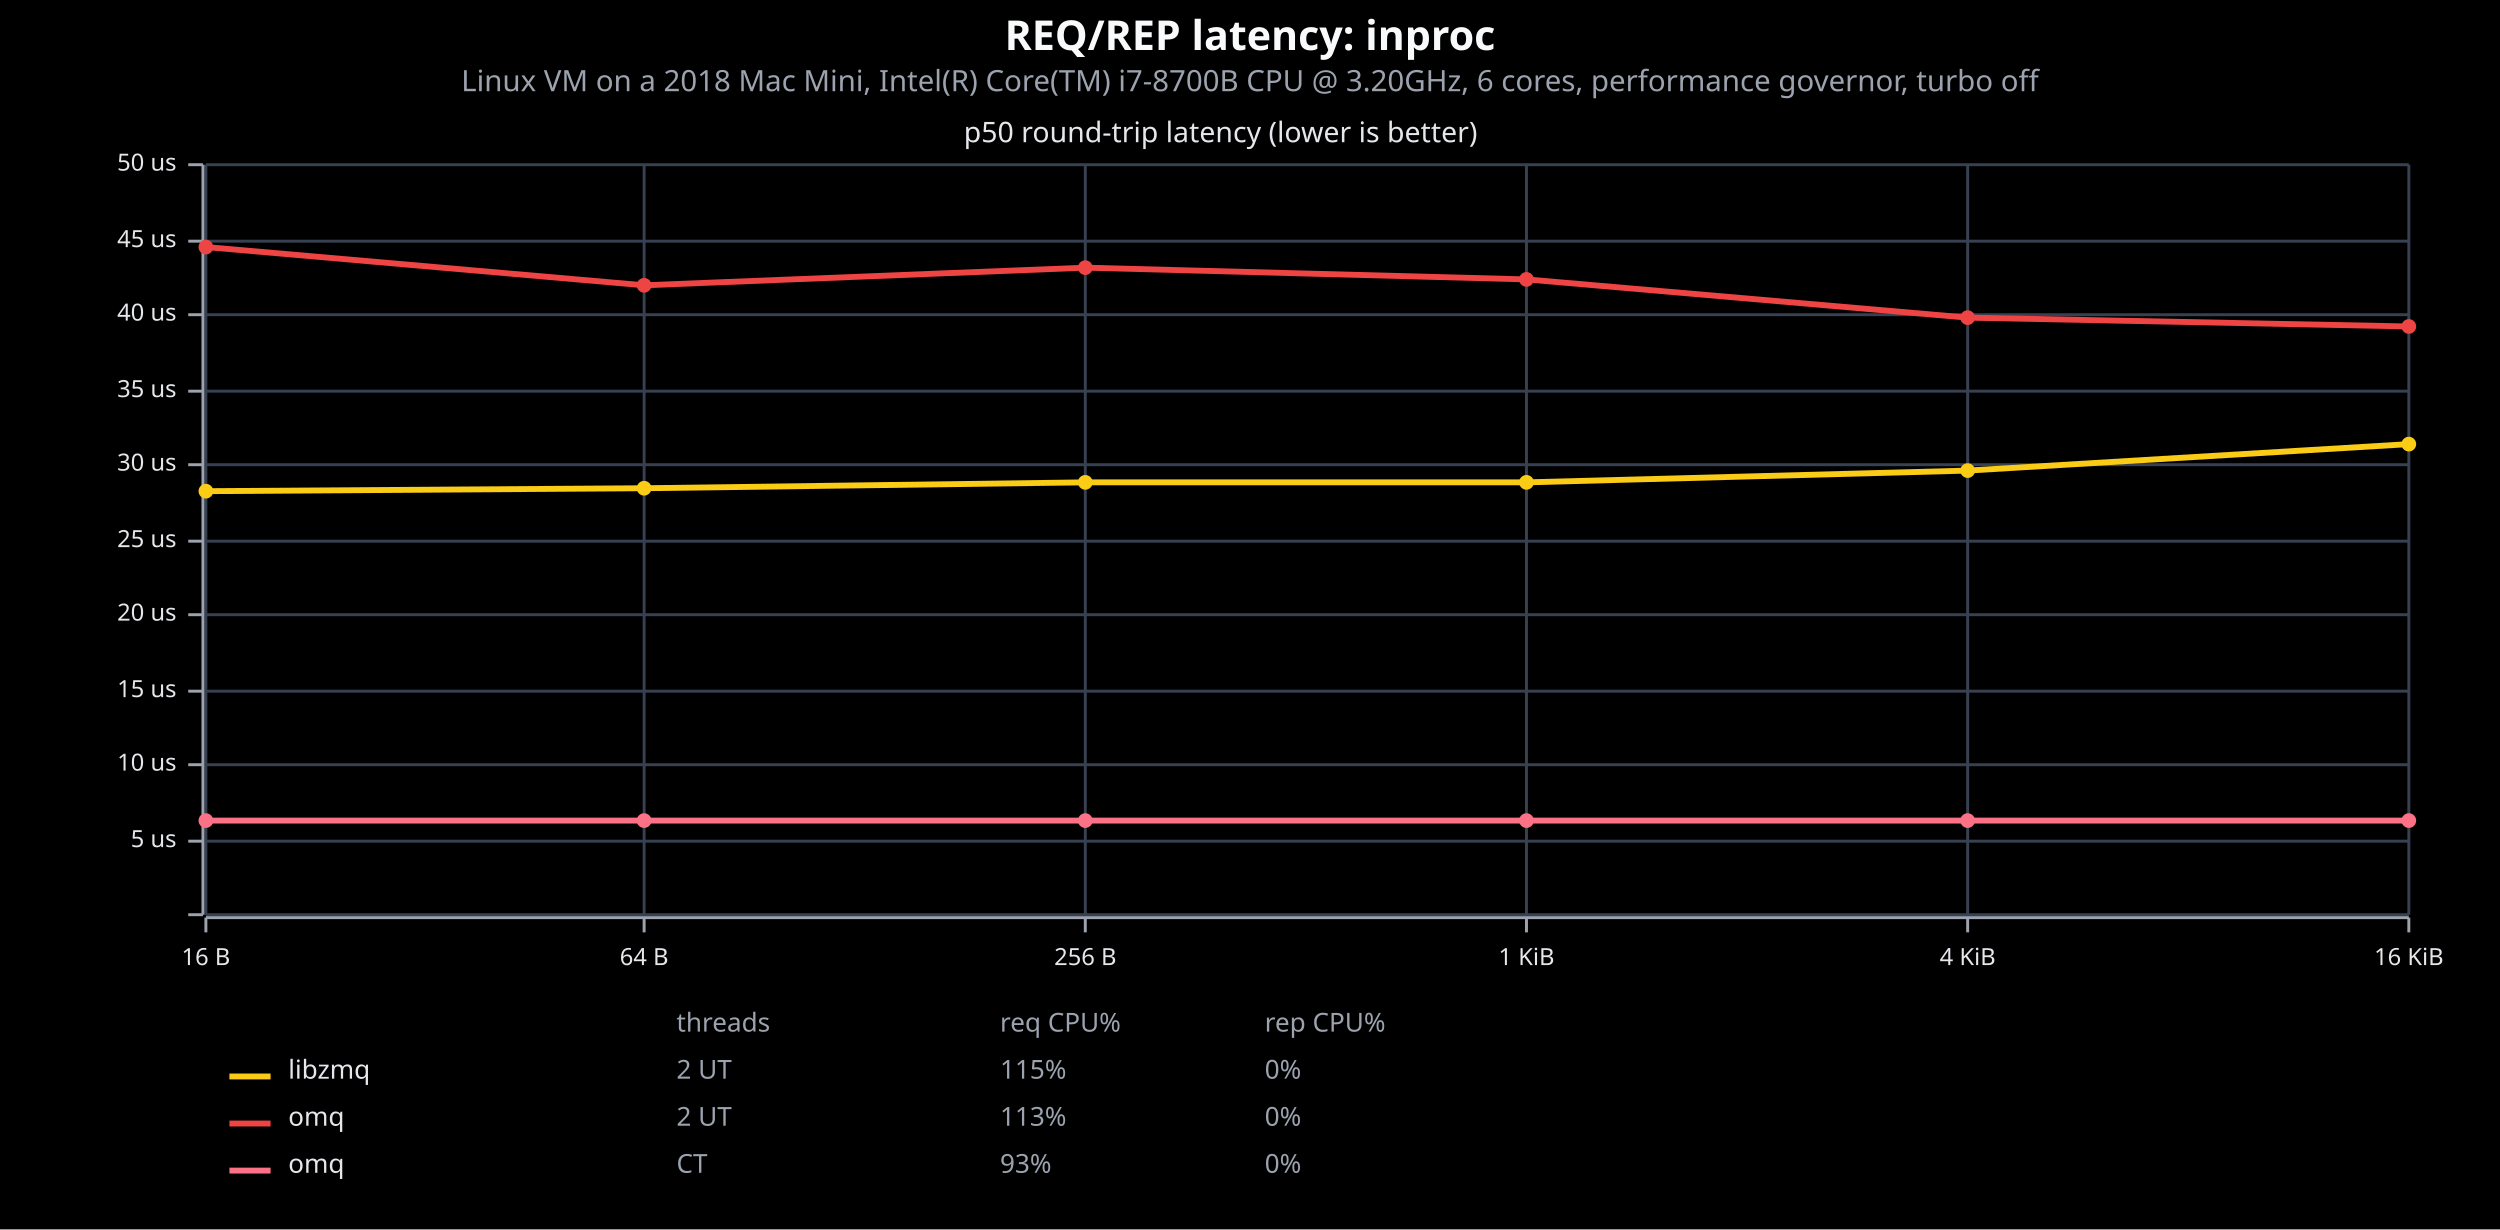
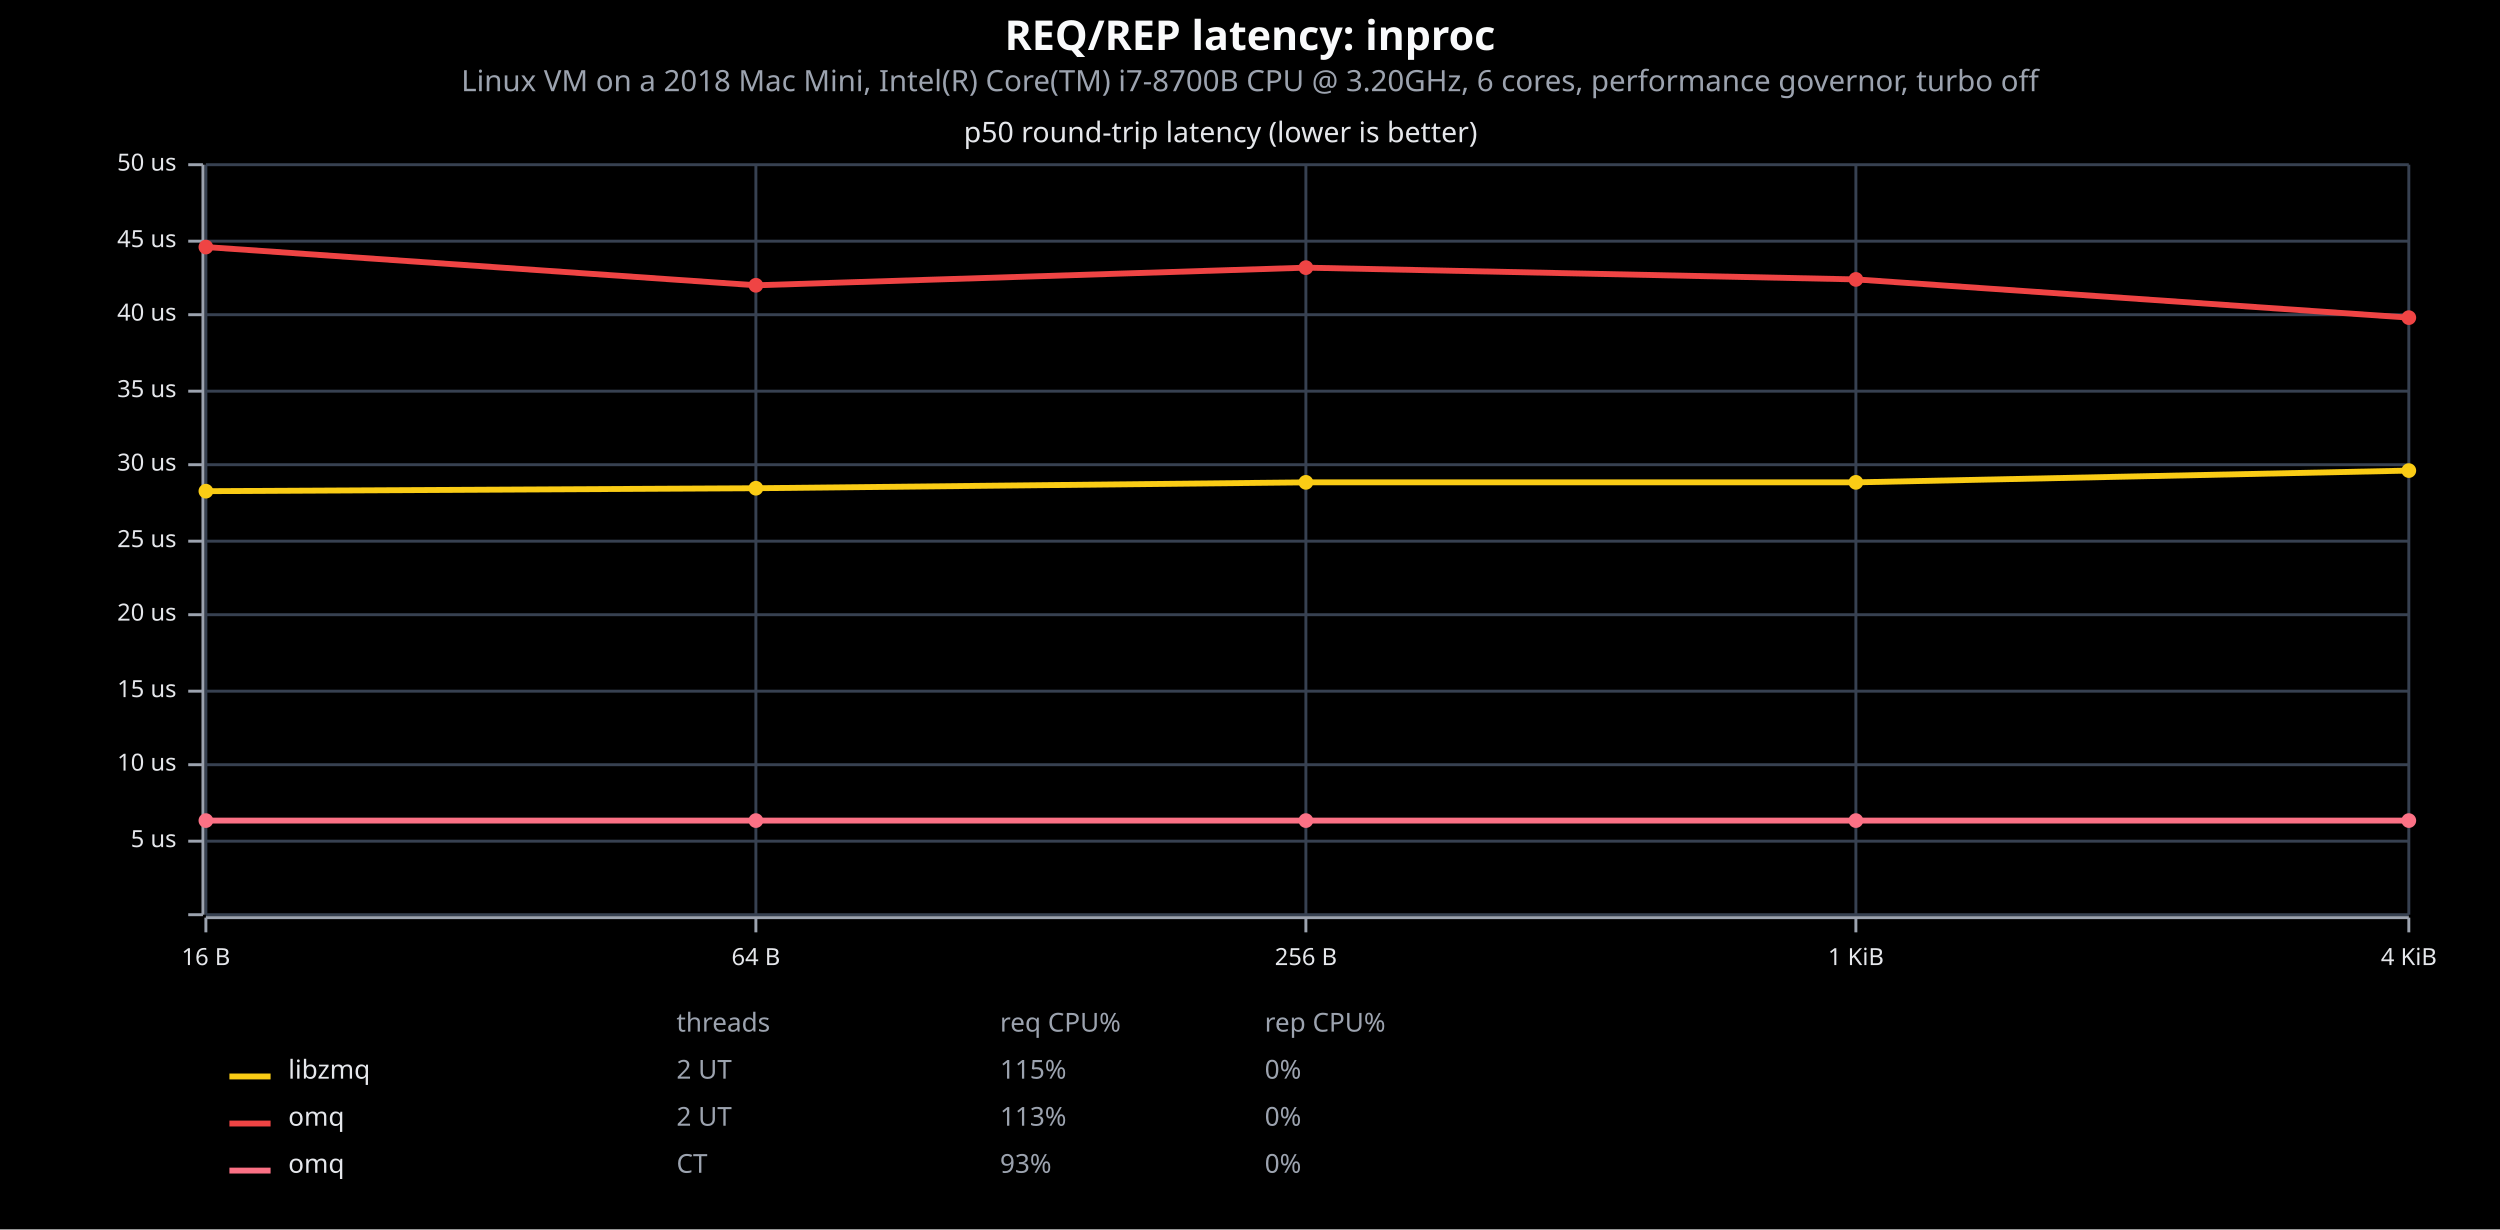
<svg xmlns="http://www.w3.org/2000/svg" viewBox="0 0 850 418" font-family="system-ui, -apple-system, sans-serif">
  <rect x="0" y="0" width="850" height="418" opacity="1" fill="#000000" stroke="none" />
  <text x="425" y="17" text-anchor="middle" font-family="sans-serif" font-size="14" font-weight="bold" fill="#F9FAFB">REQ/REP latency: inproc</text>
  <text x="425" y="31" text-anchor="middle" font-family="sans-serif" font-size="10" fill="#9CA3AF">Linux VM on a 2018 Mac Mini, Intel(R) Core(TM) i7-8700B CPU @ 3.20GHz, 6 cores, performance governor, turbo off</text>
  <text x="415" y="41" dy="0.76em" text-anchor="middle" font-family="sans-serif" font-size="9.677" opacity="1" fill="#E5E7EB">
p50 round-trip latency (lower is better)
</text>
  <line opacity="1" stroke="#374151" stroke-width="1" x1="70" y1="311" x2="70" y2="56" />
-   <line opacity="1" stroke="#374151" stroke-width="1" x1="219" y1="311" x2="219" y2="56" />
-   <line opacity="1" stroke="#374151" stroke-width="1" x1="369" y1="311" x2="369" y2="56" />
-   <line opacity="1" stroke="#374151" stroke-width="1" x1="519" y1="311" x2="519" y2="56" />
-   <line opacity="1" stroke="#374151" stroke-width="1" x1="669" y1="311" x2="669" y2="56" />
+   <line opacity="1" stroke="#374151" stroke-width="1" x1="257" y1="311" x2="257" y2="56" />
+   <line opacity="1" stroke="#374151" stroke-width="1" x1="444" y1="311" x2="444" y2="56" />
+   <line opacity="1" stroke="#374151" stroke-width="1" x1="631" y1="311" x2="631" y2="56" />
  <line opacity="1" stroke="#374151" stroke-width="1" x1="819" y1="311" x2="819" y2="56" />
  <line opacity="1" stroke="#374151" stroke-width="1" x1="70" y1="311" x2="819" y2="311" />
  <line opacity="1" stroke="#374151" stroke-width="1" x1="70" y1="286" x2="819" y2="286" />
  <line opacity="1" stroke="#374151" stroke-width="1" x1="70" y1="260" x2="819" y2="260" />
  <line opacity="1" stroke="#374151" stroke-width="1" x1="70" y1="235" x2="819" y2="235" />
  <line opacity="1" stroke="#374151" stroke-width="1" x1="70" y1="209" x2="819" y2="209" />
  <line opacity="1" stroke="#374151" stroke-width="1" x1="70" y1="184" x2="819" y2="184" />
  <line opacity="1" stroke="#374151" stroke-width="1" x1="70" y1="158" x2="819" y2="158" />
  <line opacity="1" stroke="#374151" stroke-width="1" x1="70" y1="133" x2="819" y2="133" />
  <line opacity="1" stroke="#374151" stroke-width="1" x1="70" y1="107" x2="819" y2="107" />
  <line opacity="1" stroke="#374151" stroke-width="1" x1="70" y1="82" x2="819" y2="82" />
  <line opacity="1" stroke="#374151" stroke-width="1" x1="70" y1="56" x2="819" y2="56" />
  <polyline fill="none" opacity="1" stroke="#9CA3AF" stroke-width="1" points="69,56 69,311 " />
  <text x="60" y="311" dy="0.5ex" text-anchor="end" font-family="sans-serif" font-size="8.065" opacity="1" fill="#E5E7EB">

</text>
  <polyline fill="none" opacity="1" stroke="#9CA3AF" stroke-width="1" points="64,311 69,311 " />
  <text x="60" y="286" dy="0.5ex" text-anchor="end" font-family="sans-serif" font-size="8.065" opacity="1" fill="#E5E7EB">
5 us
</text>
  <polyline fill="none" opacity="1" stroke="#9CA3AF" stroke-width="1" points="64,286 69,286 " />
  <text x="60" y="260" dy="0.5ex" text-anchor="end" font-family="sans-serif" font-size="8.065" opacity="1" fill="#E5E7EB">
10 us
</text>
  <polyline fill="none" opacity="1" stroke="#9CA3AF" stroke-width="1" points="64,260 69,260 " />
  <text x="60" y="235" dy="0.5ex" text-anchor="end" font-family="sans-serif" font-size="8.065" opacity="1" fill="#E5E7EB">
15 us
</text>
  <polyline fill="none" opacity="1" stroke="#9CA3AF" stroke-width="1" points="64,235 69,235 " />
  <text x="60" y="209" dy="0.5ex" text-anchor="end" font-family="sans-serif" font-size="8.065" opacity="1" fill="#E5E7EB">
20 us
</text>
  <polyline fill="none" opacity="1" stroke="#9CA3AF" stroke-width="1" points="64,209 69,209 " />
  <text x="60" y="184" dy="0.5ex" text-anchor="end" font-family="sans-serif" font-size="8.065" opacity="1" fill="#E5E7EB">
25 us
</text>
  <polyline fill="none" opacity="1" stroke="#9CA3AF" stroke-width="1" points="64,184 69,184 " />
  <text x="60" y="158" dy="0.5ex" text-anchor="end" font-family="sans-serif" font-size="8.065" opacity="1" fill="#E5E7EB">
30 us
</text>
  <polyline fill="none" opacity="1" stroke="#9CA3AF" stroke-width="1" points="64,158 69,158 " />
  <text x="60" y="133" dy="0.5ex" text-anchor="end" font-family="sans-serif" font-size="8.065" opacity="1" fill="#E5E7EB">
35 us
</text>
  <polyline fill="none" opacity="1" stroke="#9CA3AF" stroke-width="1" points="64,133 69,133 " />
  <text x="60" y="107" dy="0.5ex" text-anchor="end" font-family="sans-serif" font-size="8.065" opacity="1" fill="#E5E7EB">
40 us
</text>
  <polyline fill="none" opacity="1" stroke="#9CA3AF" stroke-width="1" points="64,107 69,107 " />
  <text x="60" y="82" dy="0.5ex" text-anchor="end" font-family="sans-serif" font-size="8.065" opacity="1" fill="#E5E7EB">
45 us
</text>
  <polyline fill="none" opacity="1" stroke="#9CA3AF" stroke-width="1" points="64,82 69,82 " />
  <text x="60" y="56" dy="0.5ex" text-anchor="end" font-family="sans-serif" font-size="8.065" opacity="1" fill="#E5E7EB">
50 us
</text>
  <polyline fill="none" opacity="1" stroke="#9CA3AF" stroke-width="1" points="64,56 69,56 " />
  <polyline fill="none" opacity="1" stroke="#9CA3AF" stroke-width="1" points="70,312 819,312 " />
  <text x="70" y="322" dy="0.76em" text-anchor="middle" font-family="sans-serif" font-size="8.065" opacity="1" fill="#E5E7EB">
16 B
</text>
  <polyline fill="none" opacity="1" stroke="#9CA3AF" stroke-width="1" points="70,312 70,317 " />
-   <text x="219" y="322" dy="0.76em" text-anchor="middle" font-family="sans-serif" font-size="8.065" opacity="1" fill="#E5E7EB">
+   <text x="257" y="322" dy="0.76em" text-anchor="middle" font-family="sans-serif" font-size="8.065" opacity="1" fill="#E5E7EB">
64 B
</text>
-   <polyline fill="none" opacity="1" stroke="#9CA3AF" stroke-width="1" points="219,312 219,317 " />
-   <text x="369" y="322" dy="0.76em" text-anchor="middle" font-family="sans-serif" font-size="8.065" opacity="1" fill="#E5E7EB">
+   <polyline fill="none" opacity="1" stroke="#9CA3AF" stroke-width="1" points="257,312 257,317 " />
+   <text x="444" y="322" dy="0.76em" text-anchor="middle" font-family="sans-serif" font-size="8.065" opacity="1" fill="#E5E7EB">
256 B
</text>
-   <polyline fill="none" opacity="1" stroke="#9CA3AF" stroke-width="1" points="369,312 369,317 " />
-   <text x="519" y="322" dy="0.76em" text-anchor="middle" font-family="sans-serif" font-size="8.065" opacity="1" fill="#E5E7EB">
+   <polyline fill="none" opacity="1" stroke="#9CA3AF" stroke-width="1" points="444,312 444,317 " />
+   <text x="631" y="322" dy="0.76em" text-anchor="middle" font-family="sans-serif" font-size="8.065" opacity="1" fill="#E5E7EB">
1 KiB
</text>
-   <polyline fill="none" opacity="1" stroke="#9CA3AF" stroke-width="1" points="519,312 519,317 " />
-   <text x="669" y="322" dy="0.76em" text-anchor="middle" font-family="sans-serif" font-size="8.065" opacity="1" fill="#E5E7EB">
+   <polyline fill="none" opacity="1" stroke="#9CA3AF" stroke-width="1" points="631,312 631,317 " />
+   <text x="819" y="322" dy="0.76em" text-anchor="middle" font-family="sans-serif" font-size="8.065" opacity="1" fill="#E5E7EB">
4 KiB
</text>
-   <polyline fill="none" opacity="1" stroke="#9CA3AF" stroke-width="1" points="669,312 669,317 " />
-   <text x="819" y="322" dy="0.76em" text-anchor="middle" font-family="sans-serif" font-size="8.065" opacity="1" fill="#E5E7EB">
- 16 KiB
- </text>
  <polyline fill="none" opacity="1" stroke="#9CA3AF" stroke-width="1" points="819,312 819,317 " />
-   <polyline fill="none" opacity="1" stroke="#FACC15" stroke-width="2" points="70,167 219,166 369,164 519,164 669,160 819,151 " />
+   <polyline fill="none" opacity="1" stroke="#FB7185" stroke-width="2" points="70,279 257,279 444,279 631,279 819,279 " />
+   <circle cx="70" cy="279" r="2.5" opacity="1" fill="#FB7185" stroke="none" stroke-width="1" />
+   <circle cx="257" cy="279" r="2.5" opacity="1" fill="#FB7185" stroke="none" stroke-width="1" />
+   <circle cx="444" cy="279" r="2.5" opacity="1" fill="#FB7185" stroke="none" stroke-width="1" />
+   <circle cx="631" cy="279" r="2.5" opacity="1" fill="#FB7185" stroke="none" stroke-width="1" />
+   <circle cx="819" cy="279" r="2.5" opacity="1" fill="#FB7185" stroke="none" stroke-width="1" />
+   <polyline fill="none" opacity="1" stroke="#EF4444" stroke-width="2" points="70,84 257,97 444,91 631,95 819,108 " />
+   <circle cx="70" cy="84" r="2.5" opacity="1" fill="#EF4444" stroke="none" stroke-width="1" />
+   <circle cx="257" cy="97" r="2.5" opacity="1" fill="#EF4444" stroke="none" stroke-width="1" />
+   <circle cx="444" cy="91" r="2.5" opacity="1" fill="#EF4444" stroke="none" stroke-width="1" />
+   <circle cx="631" cy="95" r="2.5" opacity="1" fill="#EF4444" stroke="none" stroke-width="1" />
+   <circle cx="819" cy="108" r="2.5" opacity="1" fill="#EF4444" stroke="none" stroke-width="1" />
+   <polyline fill="none" opacity="1" stroke="#FACC15" stroke-width="2" points="70,167 257,166 444,164 631,164 819,160 " />
  <circle cx="70" cy="167" r="2.5" opacity="1" fill="#FACC15" stroke="none" stroke-width="1" />
-   <circle cx="219" cy="166" r="2.5" opacity="1" fill="#FACC15" stroke="none" stroke-width="1" />
-   <circle cx="369" cy="164" r="2.5" opacity="1" fill="#FACC15" stroke="none" stroke-width="1" />
-   <circle cx="519" cy="164" r="2.5" opacity="1" fill="#FACC15" stroke="none" stroke-width="1" />
-   <circle cx="669" cy="160" r="2.5" opacity="1" fill="#FACC15" stroke="none" stroke-width="1" />
-   <circle cx="819" cy="151" r="2.5" opacity="1" fill="#FACC15" stroke="none" stroke-width="1" />
-   <polyline fill="none" opacity="1" stroke="#EF4444" stroke-width="2" points="70,84 219,97 369,91 519,95 669,108 819,111 " />
-   <circle cx="70" cy="84" r="2.5" opacity="1" fill="#EF4444" stroke="none" stroke-width="1" />
-   <circle cx="219" cy="97" r="2.5" opacity="1" fill="#EF4444" stroke="none" stroke-width="1" />
-   <circle cx="369" cy="91" r="2.5" opacity="1" fill="#EF4444" stroke="none" stroke-width="1" />
-   <circle cx="519" cy="95" r="2.5" opacity="1" fill="#EF4444" stroke="none" stroke-width="1" />
-   <circle cx="669" cy="108" r="2.5" opacity="1" fill="#EF4444" stroke="none" stroke-width="1" />
-   <circle cx="819" cy="111" r="2.5" opacity="1" fill="#EF4444" stroke="none" stroke-width="1" />
-   <polyline fill="none" opacity="1" stroke="#FB7185" stroke-width="2" points="70,279 219,279 369,279 519,279 669,279 819,279 " />
-   <circle cx="70" cy="279" r="2.5" opacity="1" fill="#FB7185" stroke="none" stroke-width="1" />
-   <circle cx="219" cy="279" r="2.5" opacity="1" fill="#FB7185" stroke="none" stroke-width="1" />
-   <circle cx="369" cy="279" r="2.5" opacity="1" fill="#FB7185" stroke="none" stroke-width="1" />
-   <circle cx="519" cy="279" r="2.5" opacity="1" fill="#FB7185" stroke="none" stroke-width="1" />
-   <circle cx="669" cy="279" r="2.5" opacity="1" fill="#FB7185" stroke="none" stroke-width="1" />
-   <circle cx="819" cy="279" r="2.5" opacity="1" fill="#FB7185" stroke="none" stroke-width="1" />
+   <circle cx="257" cy="166" r="2.5" opacity="1" fill="#FACC15" stroke="none" stroke-width="1" />
+   <circle cx="444" cy="164" r="2.5" opacity="1" fill="#FACC15" stroke="none" stroke-width="1" />
+   <circle cx="631" cy="164" r="2.5" opacity="1" fill="#FACC15" stroke="none" stroke-width="1" />
+   <circle cx="819" cy="160" r="2.5" opacity="1" fill="#FACC15" stroke="none" stroke-width="1" />
  <text x="230" y="344" dy="0.76em" text-anchor="start" font-family="sans-serif" font-size="8.871" opacity="1" fill="#9CA3AF">
threads
</text>
  <text x="340" y="344" dy="0.76em" text-anchor="start" font-family="sans-serif" font-size="8.871" opacity="1" fill="#9CA3AF">
req CPU%
</text>
  <text x="430" y="344" dy="0.76em" text-anchor="start" font-family="sans-serif" font-size="8.871" opacity="1" fill="#9CA3AF">
rep CPU%
</text>
  <polyline fill="none" opacity="1" stroke="#FACC15" stroke-width="2" points="78,366 92,366 " />
  <text x="98" y="360" dy="0.76em" text-anchor="start" font-family="sans-serif" font-size="8.871" opacity="1" fill="#E5E7EB">
libzmq
</text>
  <text x="230" y="360" dy="0.76em" text-anchor="start" font-family="sans-serif" font-size="8.871" opacity="1" fill="#9CA3AF">
2 UT
</text>
  <text x="340" y="360" dy="0.76em" text-anchor="start" font-family="sans-serif" font-size="8.871" opacity="1" fill="#9CA3AF">
115%
</text>
  <text x="430" y="360" dy="0.76em" text-anchor="start" font-family="sans-serif" font-size="8.871" opacity="1" fill="#9CA3AF">
0%
</text>
  <polyline fill="none" opacity="1" stroke="#EF4444" stroke-width="2" points="78,382 92,382 " />
  <text x="98" y="376" dy="0.76em" text-anchor="start" font-family="sans-serif" font-size="8.871" opacity="1" fill="#E5E7EB">
omq
</text>
  <text x="230" y="376" dy="0.76em" text-anchor="start" font-family="sans-serif" font-size="8.871" opacity="1" fill="#9CA3AF">
2 UT
</text>
  <text x="340" y="376" dy="0.76em" text-anchor="start" font-family="sans-serif" font-size="8.871" opacity="1" fill="#9CA3AF">
113%
</text>
  <text x="430" y="376" dy="0.76em" text-anchor="start" font-family="sans-serif" font-size="8.871" opacity="1" fill="#9CA3AF">
0%
</text>
  <polyline fill="none" opacity="1" stroke="#FB7185" stroke-width="2" points="78,398 92,398 " />
  <text x="98" y="392" dy="0.76em" text-anchor="start" font-family="sans-serif" font-size="8.871" opacity="1" fill="#E5E7EB">
omq
</text>
  <text x="230" y="392" dy="0.76em" text-anchor="start" font-family="sans-serif" font-size="8.871" opacity="1" fill="#9CA3AF">
CT
</text>
  <text x="340" y="392" dy="0.76em" text-anchor="start" font-family="sans-serif" font-size="8.871" opacity="1" fill="#9CA3AF">
93%
</text>
  <text x="430" y="392" dy="0.76em" text-anchor="start" font-family="sans-serif" font-size="8.871" opacity="1" fill="#9CA3AF">
0%
</text>
</svg>
